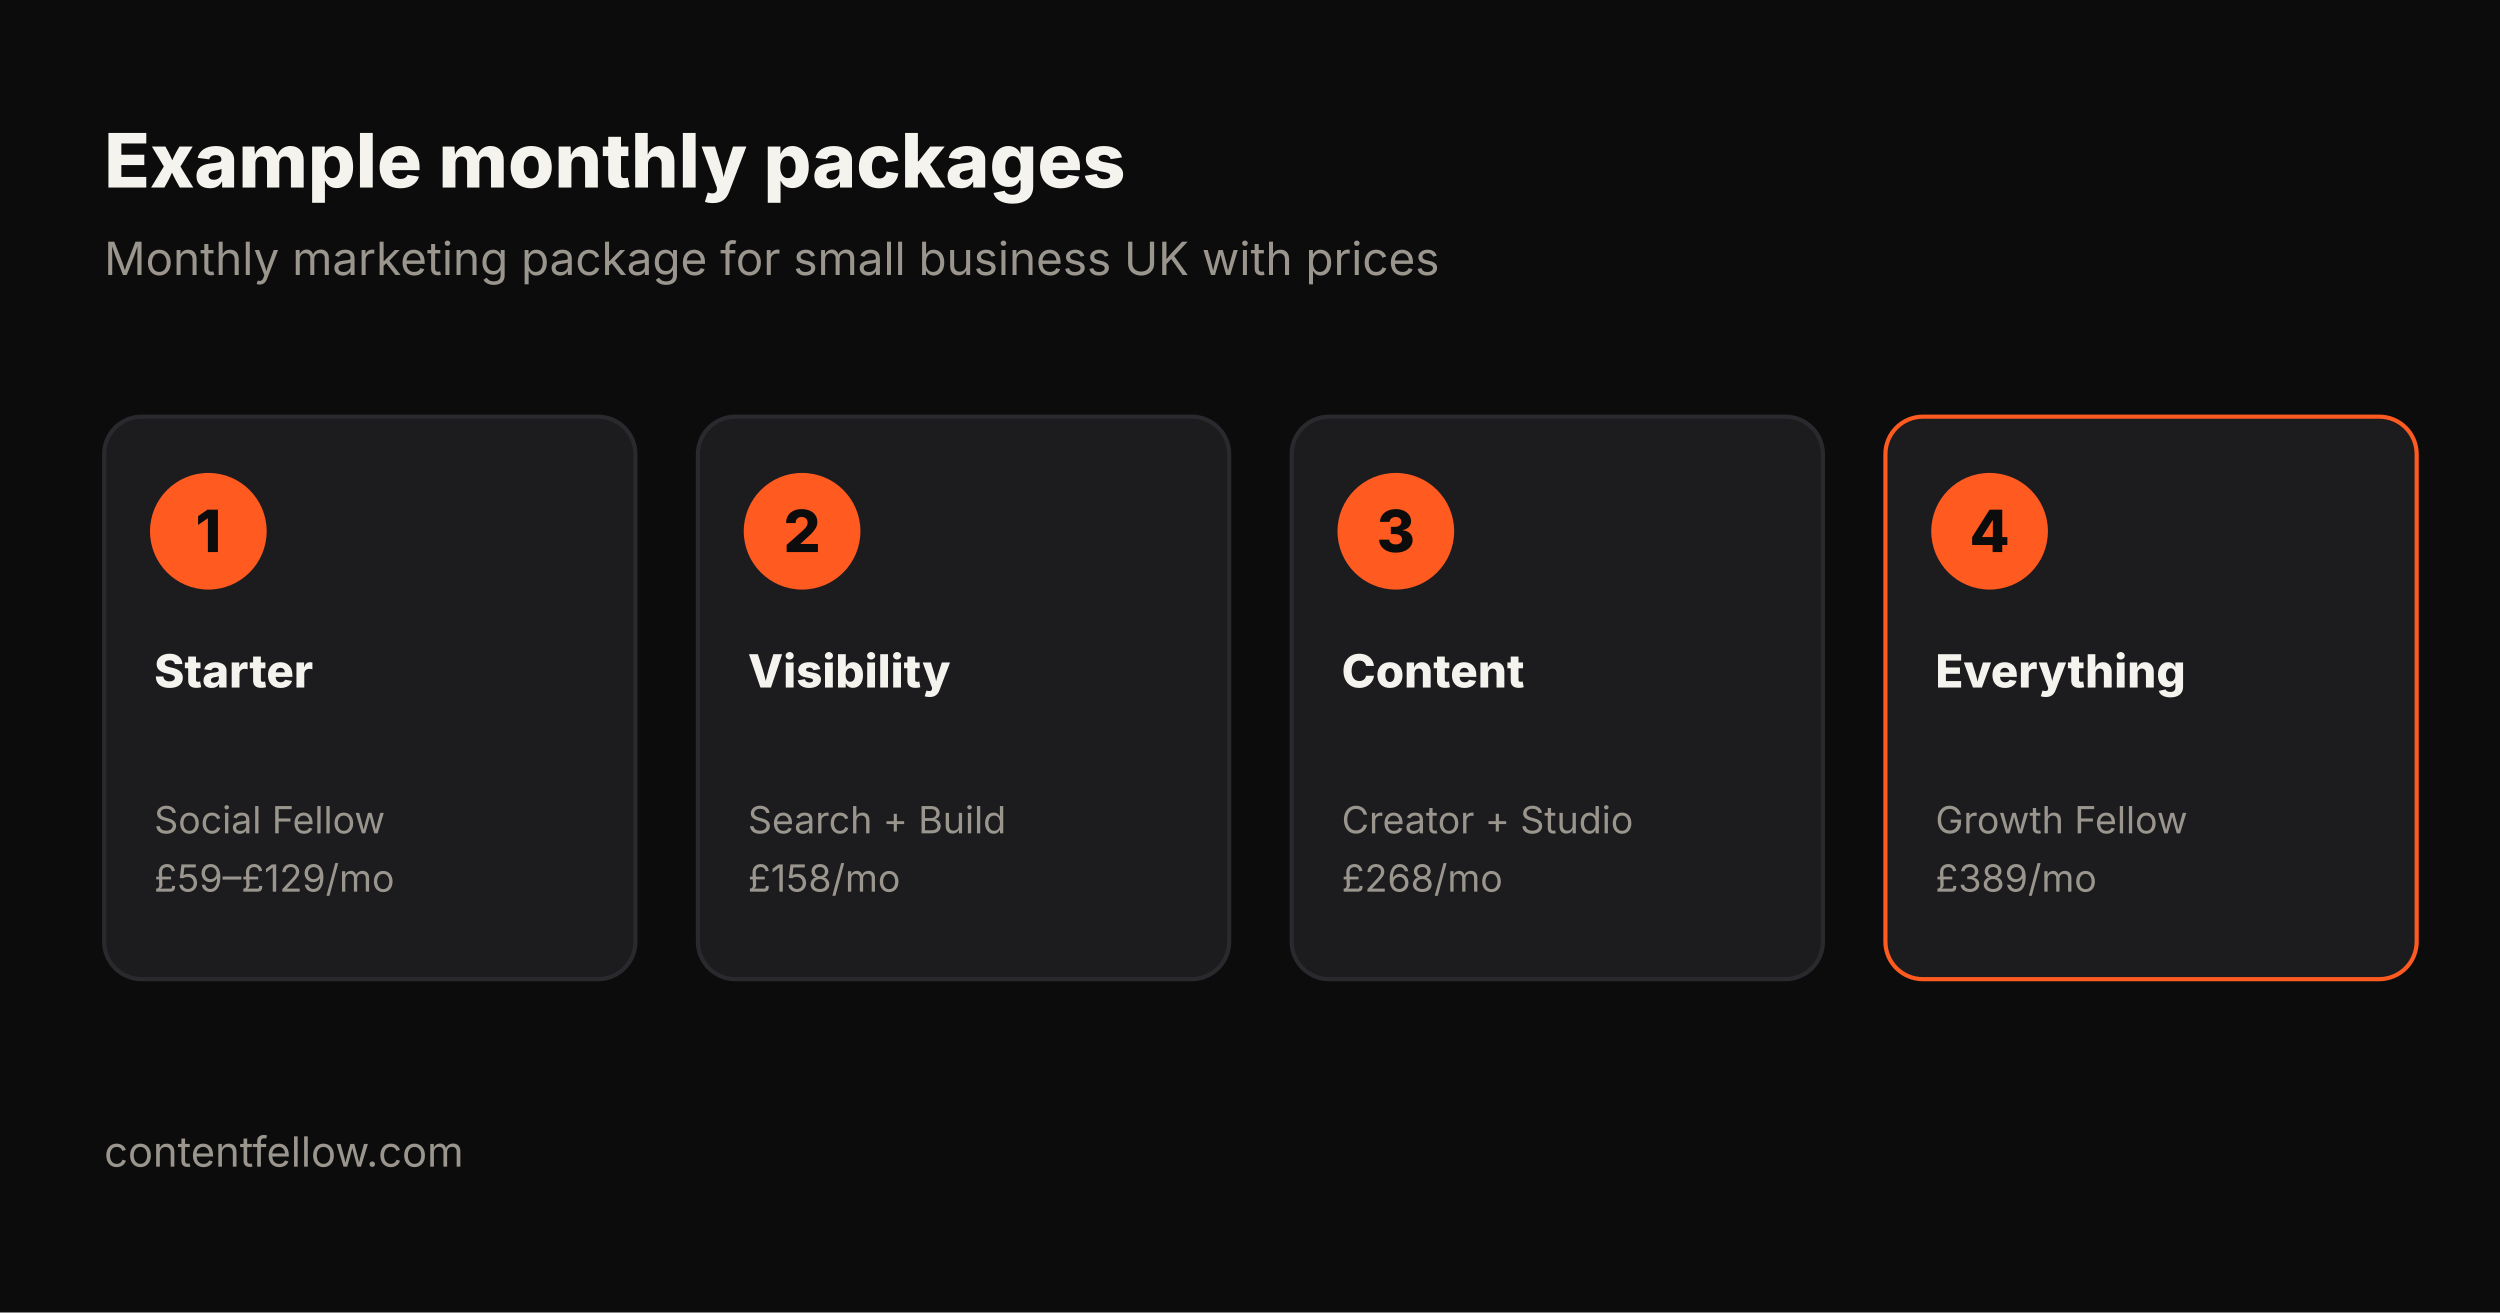
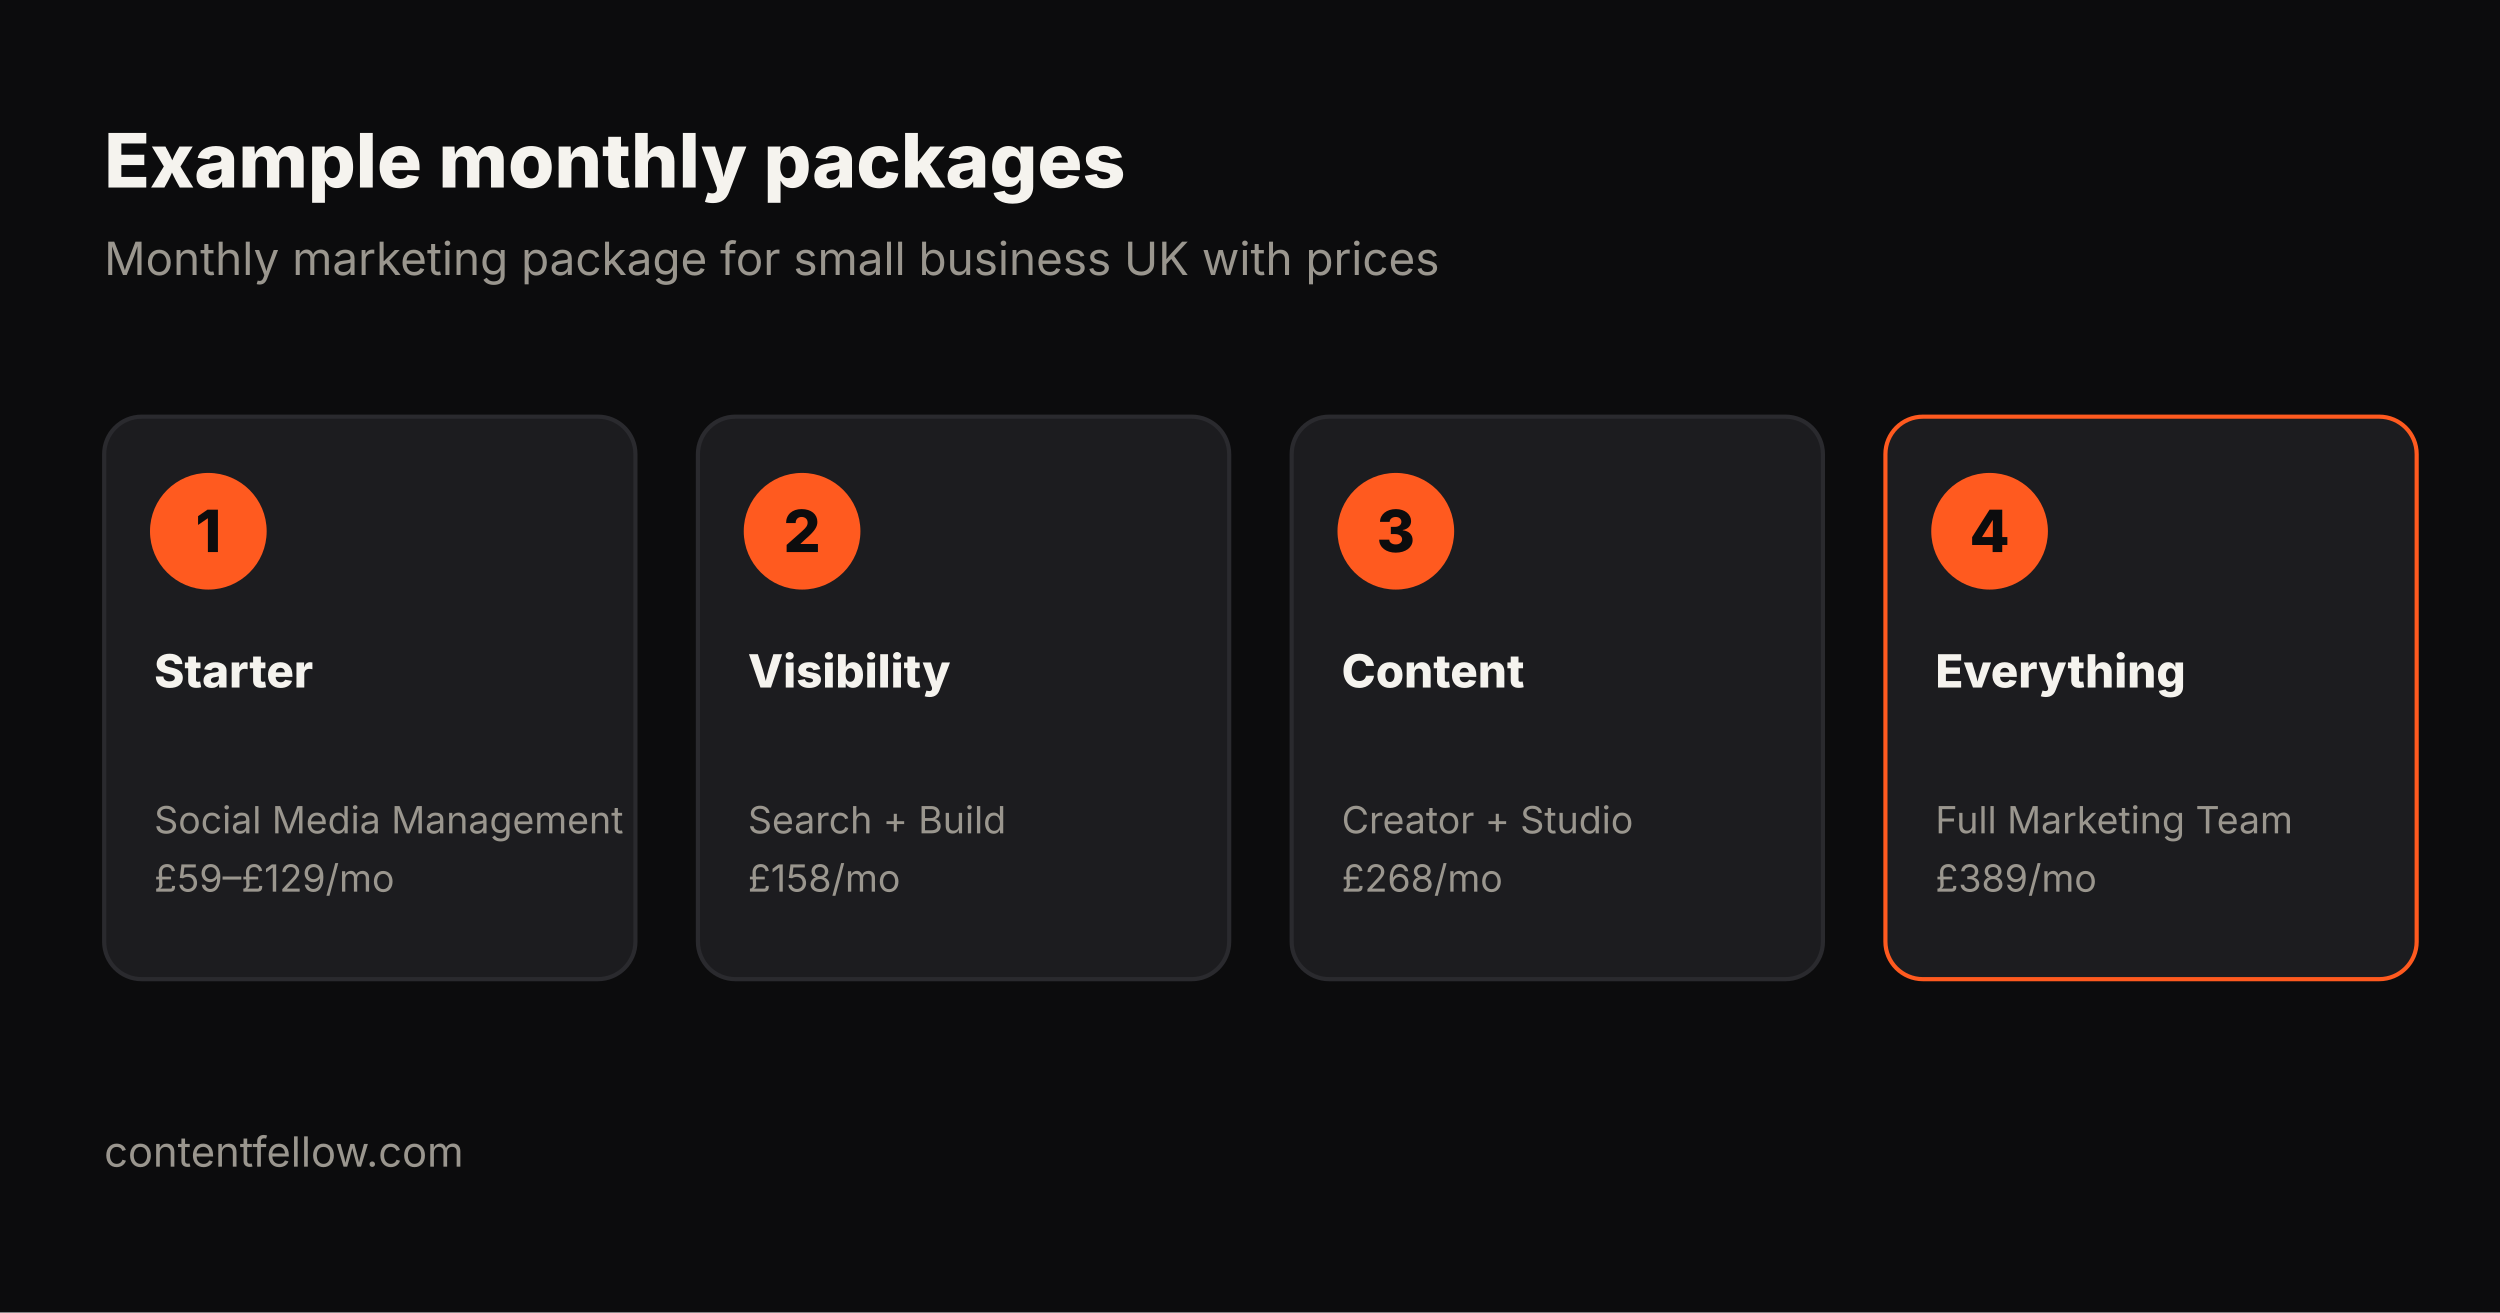
<svg xmlns="http://www.w3.org/2000/svg" width="1200" height="630">
  <rect width="1200" height="630" fill="#0c0c0d" />
  <text x="50" y="90" font-family="Inter,Helvetica,Arial,sans-serif" font-size="36" fill="#f5f3ee" font-weight="800">Example monthly packages</text>
  <text x="50" y="132" font-family="Inter,Helvetica,Arial,sans-serif" font-size="22" fill="#9a968e">Monthly marketing package for small business UK with prices</text>
  <rect x="50" y="200" width="255" height="270" rx="18" fill="#1c1c1f" stroke="#2a2a2e" stroke-width="2" />
  <circle cx="100" cy="255" r="28" fill="#ff5a1f" />
  <text x="100" y="265" font-family="Inter,Helvetica,Arial,sans-serif" font-size="28" font-weight="800" fill="#0c0c0d" text-anchor="middle">1</text>
  <text x="74" y="330" font-family="Inter,Helvetica,Arial,sans-serif" font-size="22" font-weight="800" fill="#f5f3ee">Starter</text>
-   <text x="74" y="400" font-family="Inter,Helvetica,Arial,sans-serif" font-size="18" fill="#9a968e">Social Fellow</text>
+   <text x="74" y="400" font-family="Inter,Helvetica,Arial,sans-serif" font-size="18" fill="#9a968e">Social Media Management</text>
  <text x="74" y="428" font-family="Inter,Helvetica,Arial,sans-serif" font-size="18" fill="#9a968e">£59–£129/mo</text>
  <rect x="335" y="200" width="255" height="270" rx="18" fill="#1c1c1f" stroke="#2a2a2e" stroke-width="2" />
  <circle cx="385" cy="255" r="28" fill="#ff5a1f" />
  <text x="385" y="265" font-family="Inter,Helvetica,Arial,sans-serif" font-size="28" font-weight="800" fill="#0c0c0d" text-anchor="middle">2</text>
  <text x="359" y="330" font-family="Inter,Helvetica,Arial,sans-serif" font-size="22" font-weight="800" fill="#f5f3ee">Visibility</text>
  <text x="359" y="400" font-family="Inter,Helvetica,Arial,sans-serif" font-size="18" fill="#9a968e">Search + Build</text>
  <text x="359" y="428" font-family="Inter,Helvetica,Arial,sans-serif" font-size="18" fill="#9a968e">£158/mo</text>
  <rect x="620" y="200" width="255" height="270" rx="18" fill="#1c1c1f" stroke="#2a2a2e" stroke-width="2" />
  <circle cx="670" cy="255" r="28" fill="#ff5a1f" />
  <text x="670" y="265" font-family="Inter,Helvetica,Arial,sans-serif" font-size="28" font-weight="800" fill="#0c0c0d" text-anchor="middle">3</text>
  <text x="644" y="330" font-family="Inter,Helvetica,Arial,sans-serif" font-size="22" font-weight="800" fill="#f5f3ee">Content</text>
  <text x="644" y="400" font-family="Inter,Helvetica,Arial,sans-serif" font-size="18" fill="#9a968e">Creator + Studio</text>
  <text x="644" y="428" font-family="Inter,Helvetica,Arial,sans-serif" font-size="18" fill="#9a968e">£268/mo</text>
  <rect x="905" y="200" width="255" height="270" rx="18" fill="#1c1c1f" stroke="#ff5a1f" stroke-width="2" />
  <circle cx="955" cy="255" r="28" fill="#ff5a1f" />
  <text x="955" y="265" font-family="Inter,Helvetica,Arial,sans-serif" font-size="28" font-weight="800" fill="#0c0c0d" text-anchor="middle">4</text>
  <text x="929" y="330" font-family="Inter,Helvetica,Arial,sans-serif" font-size="22" font-weight="800" fill="#f5f3ee">Everything</text>
-   <text x="929" y="400" font-family="Inter,Helvetica,Arial,sans-serif" font-size="18" fill="#9a968e">Growth Fellow</text>
+   <text x="929" y="400" font-family="Inter,Helvetica,Arial,sans-serif" font-size="18" fill="#9a968e">Full Marketing Team</text>
  <text x="929" y="428" font-family="Inter,Helvetica,Arial,sans-serif" font-size="18" fill="#9a968e">£389/mo</text>
  <text x="50" y="560" font-family="Inter,Helvetica,Arial,sans-serif" font-size="20" fill="#9a968e">contentfellow.com</text>
</svg>
